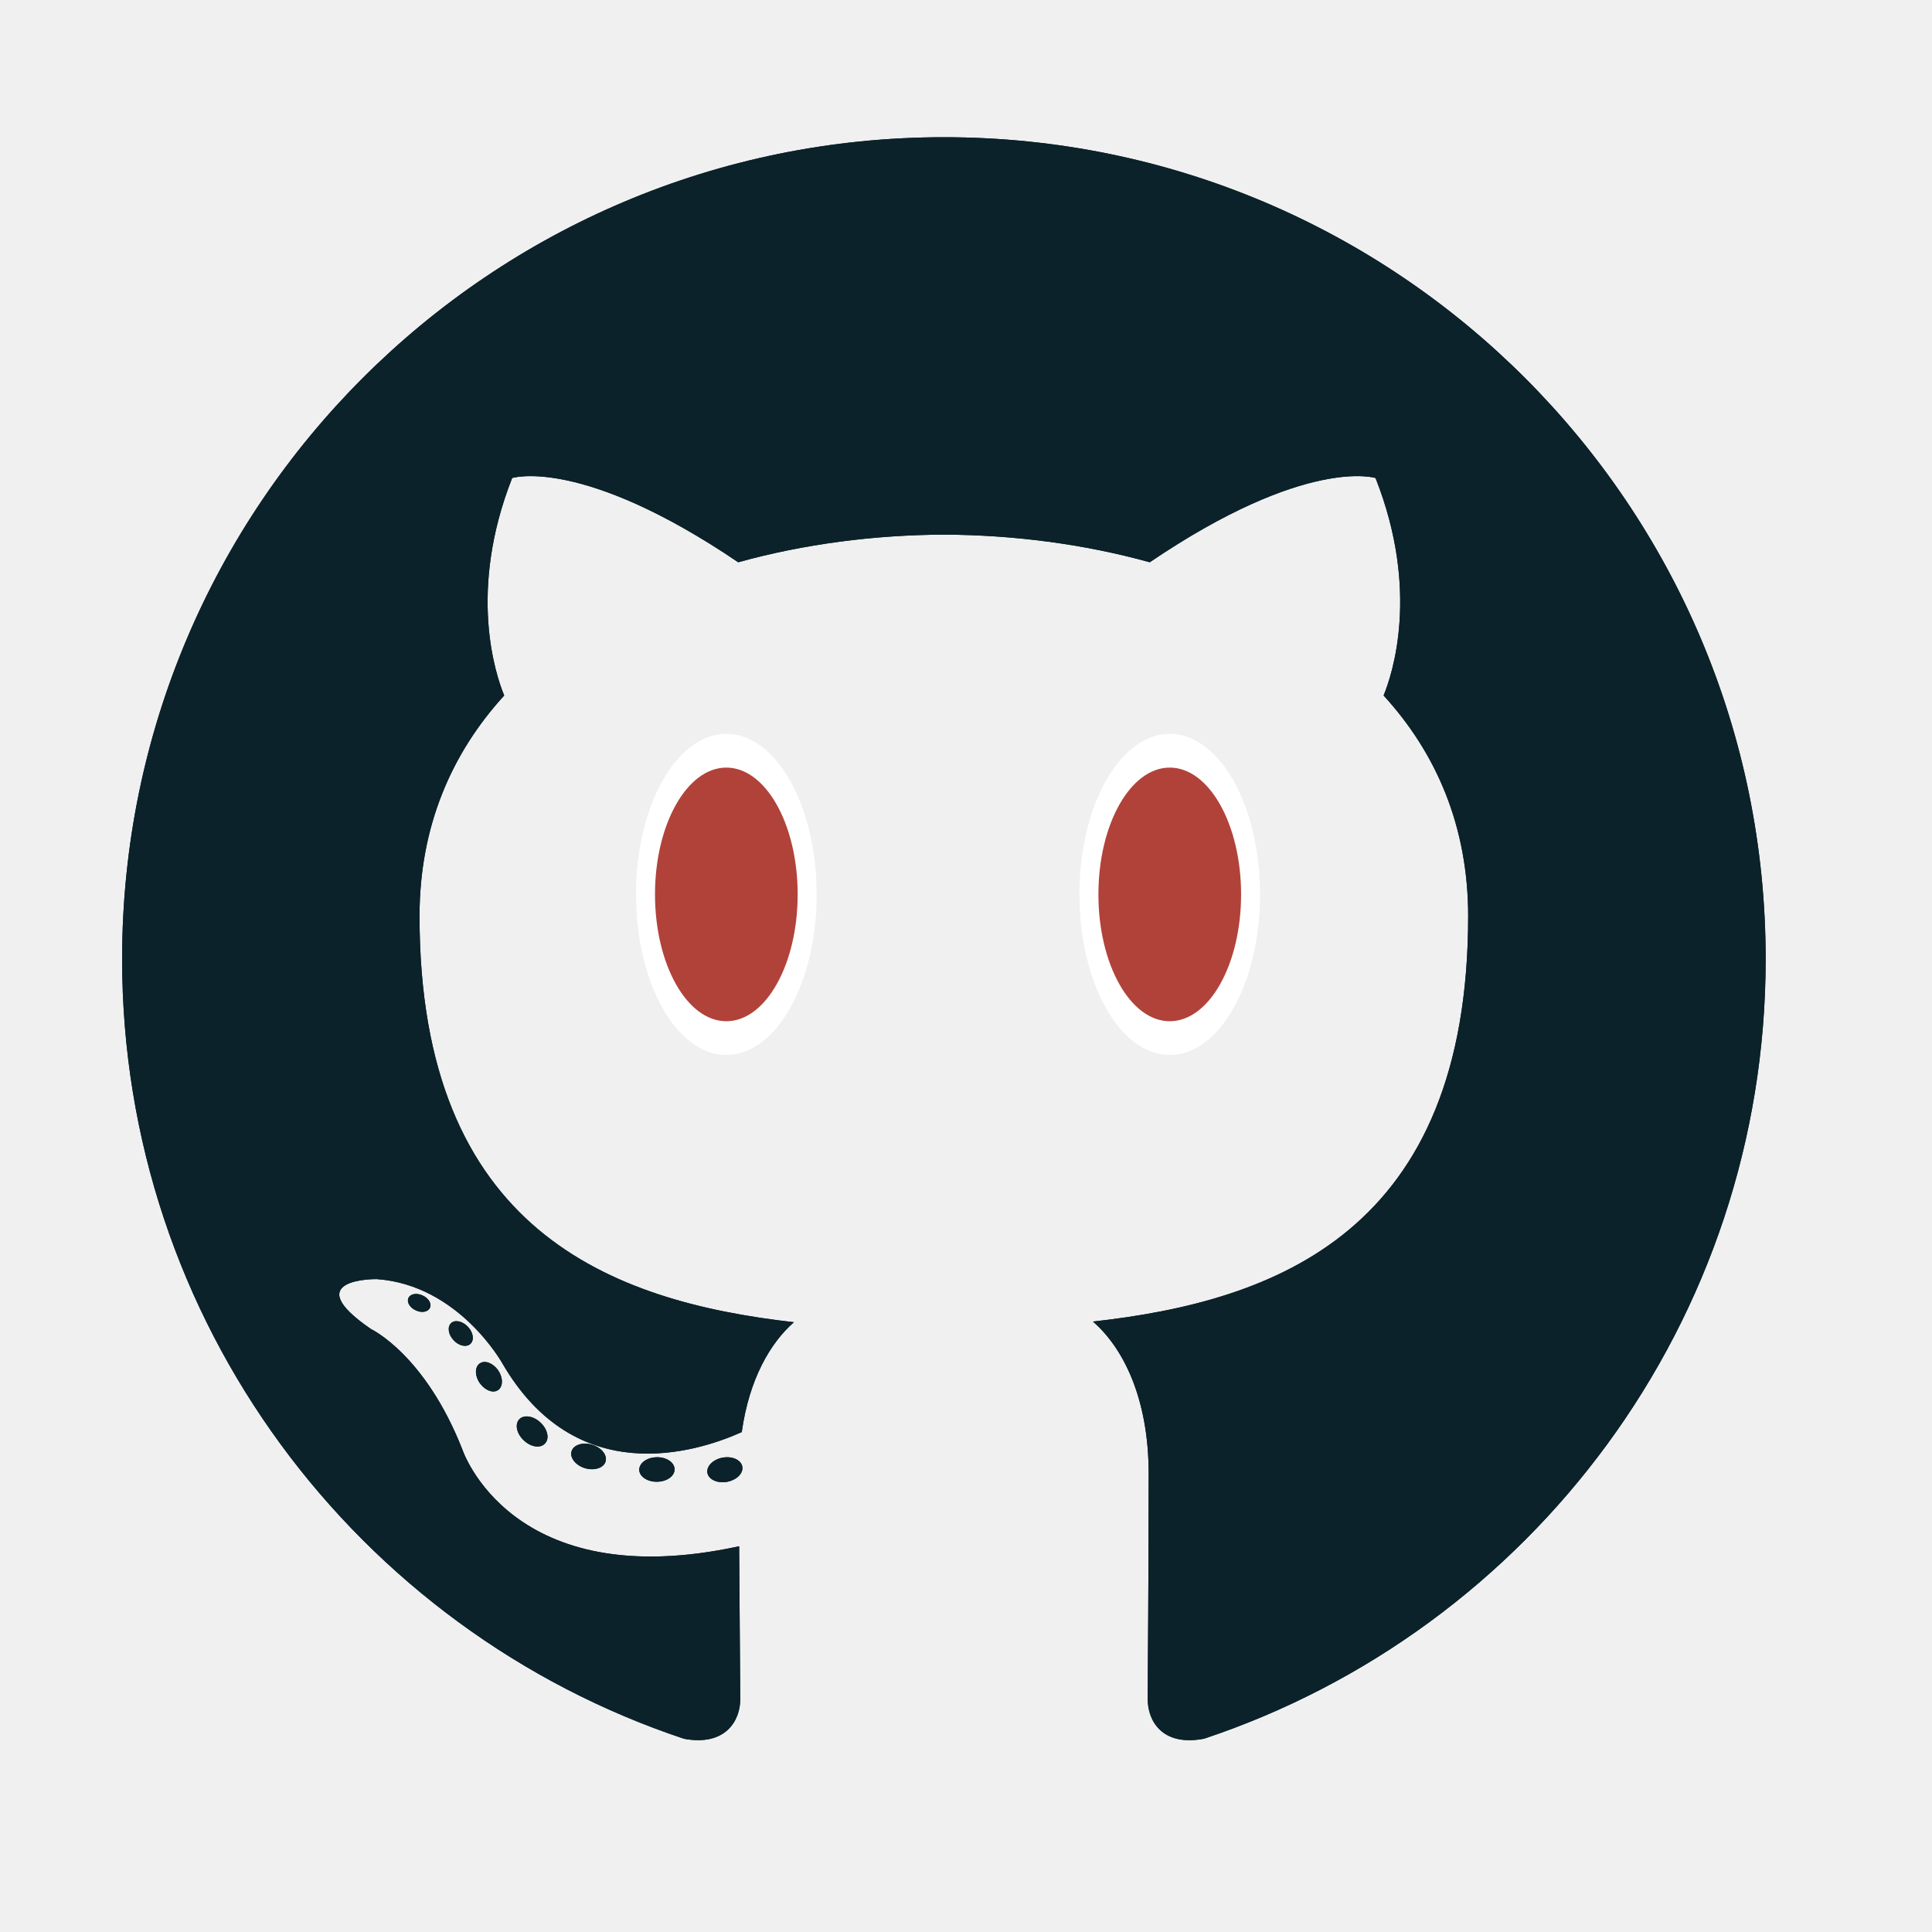
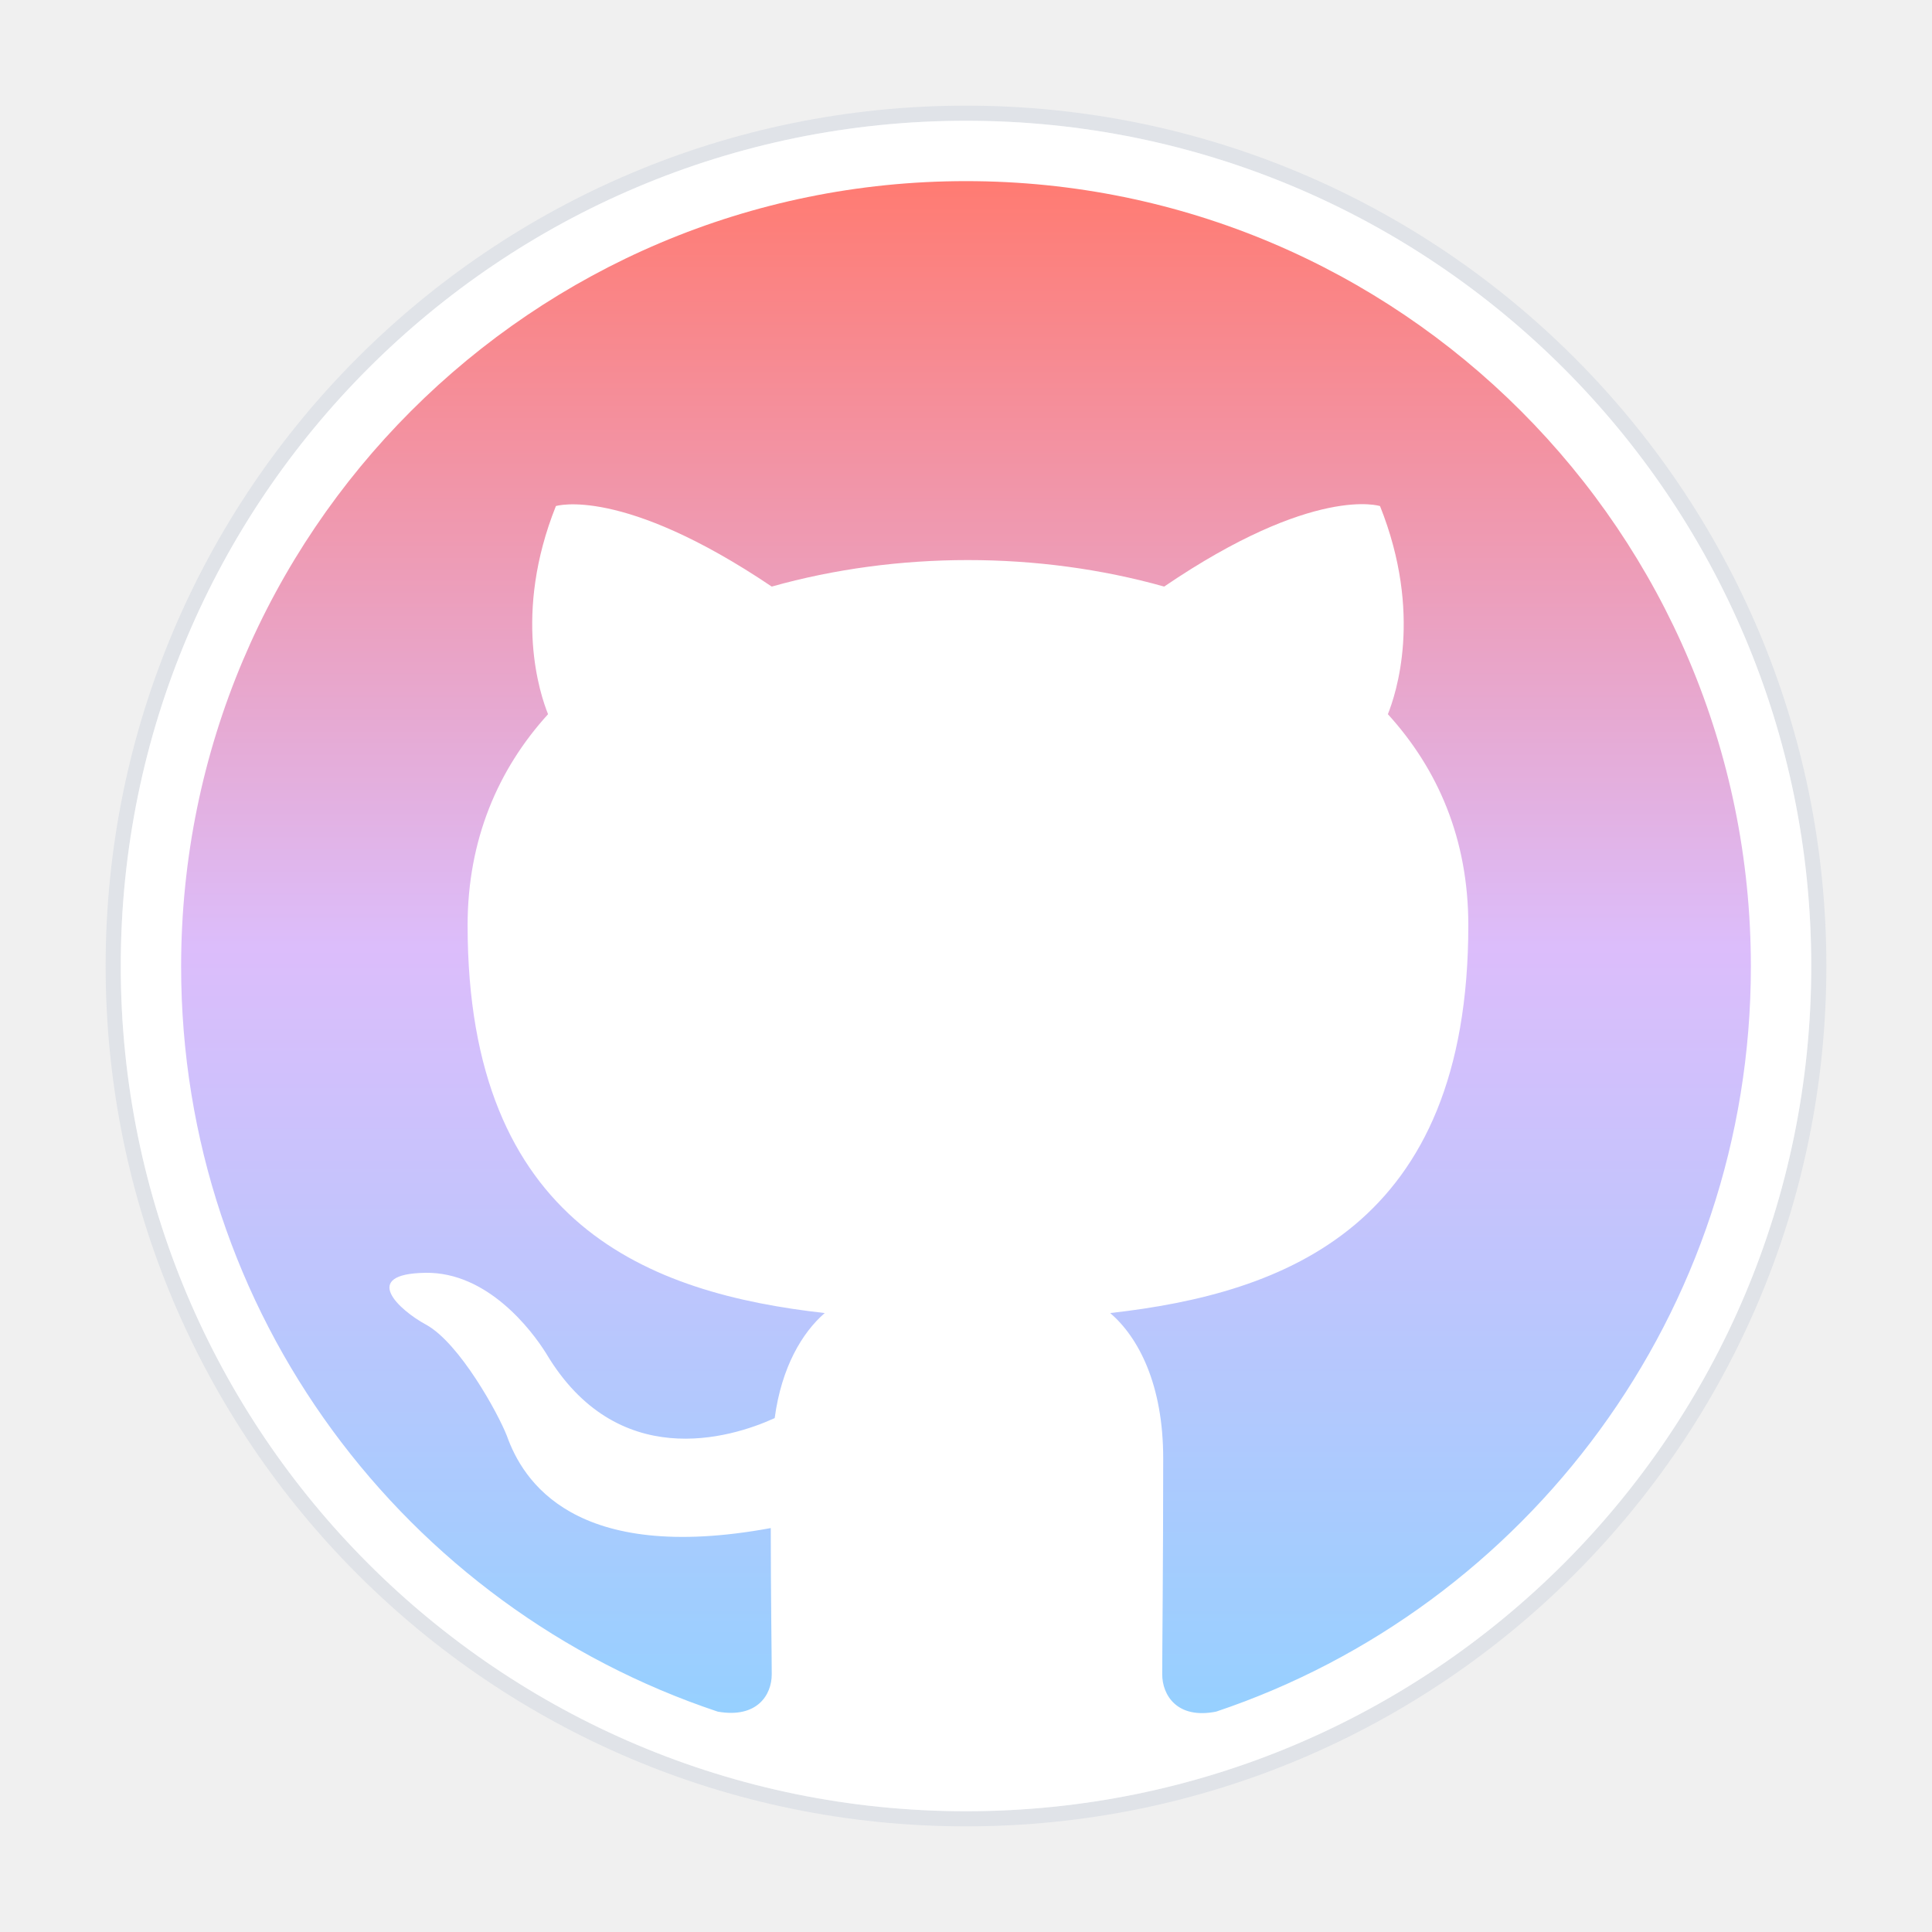
- <svg xmlns="http://www.w3.org/2000/svg" width="100%" height="100%" viewBox="0 0 43 43" version="1.1" xml:space="preserve" style="fill-rule:evenodd;clip-rule:evenodd;stroke-linecap:round;stroke-linejoin:round;stroke-miterlimit:1.5;">
-   <g transform="matrix(1,0,0,1,0,-118)">
-     <g id="Artboard1" transform="matrix(1,0,0,1,176.322,30.0993)">
-       <rect x="-176.322" y="87.901" width="42.028" height="42.028" style="fill:none;" />
-       <g transform="matrix(0.142891,0,0,0.142891,-173.604,90.9548)">
-         <path d="M128.001,0C57.317,0 0,57.307 0,128.001C0,184.555 36.676,232.536 87.535,249.461C93.932,250.646 96.281,246.684 96.281,243.303C96.281,240.251 96.162,230.168 96.107,219.472C60.497,227.215 52.983,204.37 52.983,204.37C47.16,189.575 38.77,185.641 38.77,185.641C27.157,177.696 39.646,177.859 39.646,177.859C52.499,178.762 59.267,191.05 59.267,191.05C70.684,210.618 89.212,204.961 96.516,201.69C97.665,193.418 100.982,187.771 104.643,184.574C76.212,181.338 46.325,170.362 46.325,121.316C46.325,107.341 51.325,95.922 59.513,86.958C58.184,83.734 53.803,70.716 60.753,53.084C60.753,53.084 71.502,49.644 95.963,66.205C106.173,63.369 117.123,61.947 128.001,61.898C138.879,61.947 149.838,63.369 160.067,66.205C184.498,49.644 195.232,53.084 195.232,53.084C202.199,70.716 197.816,83.734 196.487,86.958C204.694,95.922 209.66,107.341 209.66,121.316C209.66,170.479 179.716,181.304 151.213,184.473C155.804,188.445 159.895,196.235 159.895,208.177C159.895,225.303 159.747,239.087 159.747,243.303C159.747,246.71 162.051,250.701 168.539,249.444C219.37,232.5 256,184.536 256,128.001C256,57.307 198.691,0 128.001,0ZM47.941,182.34C47.659,182.976 46.658,183.167 45.747,182.73C44.818,182.313 44.297,181.446 44.598,180.808C44.873,180.153 45.876,179.97 46.802,180.409C47.733,180.827 48.263,181.702 47.941,182.34ZM54.237,187.958C53.626,188.524 52.433,188.261 51.623,187.367C50.786,186.475 50.629,185.281 51.248,184.707C51.878,184.141 53.035,184.406 53.874,185.298C54.712,186.201 54.875,187.386 54.237,187.958ZM58.556,195.146C57.772,195.691 56.49,195.18 55.697,194.042C54.913,192.904 54.913,191.539 55.714,190.992C56.509,190.445 57.772,190.937 58.575,192.067C59.357,193.224 59.357,194.589 58.556,195.146ZM65.861,203.471C65.16,204.245 63.665,204.037 62.572,202.982C61.452,201.949 61.141,200.485 61.845,199.711C62.555,198.935 64.058,199.153 65.16,200.201C66.27,201.231 66.61,202.706 65.861,203.471ZM75.303,206.282C74.993,207.284 73.554,207.74 72.104,207.314C70.656,206.875 69.709,205.701 70.001,204.688C70.302,203.679 71.748,203.204 73.208,203.66C74.654,204.096 75.604,205.262 75.303,206.282ZM86.047,207.474C86.083,208.529 84.854,209.405 83.332,209.424C81.801,209.458 80.563,208.603 80.546,207.565C80.546,206.499 81.748,205.632 83.279,205.606C84.801,205.577 86.047,206.424 86.047,207.474ZM96.602,207.069C96.784,208.099 95.727,209.157 94.215,209.439C92.73,209.71 91.354,209.074 91.165,208.053C90.981,206.997 92.058,205.939 93.541,205.666C95.055,205.403 96.409,206.022 96.602,207.069Z" style="fill:rgb(11,34,42);fill-rule:nonzero;" />
-         <g transform="matrix(0.658599,0,0,1.17084,39.1508,-24.3276)">
-           <circle cx="83.452" cy="121.509" r="19.116" style="fill:rgb(177,66,58);stroke:white;stroke-width:4.49px;" />
-         </g>
-         <g transform="matrix(0.658599,0,0,1.17084,108.218,-24.3276)">
-           <circle cx="83.452" cy="121.509" r="19.116" style="fill:rgb(177,66,58);stroke:white;stroke-width:4.49px;" />
-         </g>
-         <path d="M128.001,0C57.317,0 0,57.307 0,128.001C0,184.555 36.676,232.536 87.535,249.461C93.932,250.646 96.281,246.684 96.281,243.303C96.281,240.251 96.162,230.168 96.107,219.472C60.497,227.215 52.983,204.37 52.983,204.37C47.16,189.575 38.77,185.641 38.77,185.641C27.157,177.696 39.646,177.859 39.646,177.859C52.499,178.762 59.267,191.05 59.267,191.05C70.684,210.618 89.212,204.961 96.516,201.69C97.665,193.418 100.982,187.771 104.643,184.574C76.212,181.338 46.325,170.362 46.325,121.316C46.325,107.341 51.325,95.922 59.513,86.958C58.184,83.734 53.803,70.716 60.753,53.084C60.753,53.084 71.502,49.644 95.963,66.205C106.173,63.369 117.123,61.947 128.001,61.898C138.879,61.947 149.838,63.369 160.067,66.205C184.498,49.644 195.232,53.084 195.232,53.084C202.199,70.716 197.816,83.734 196.487,86.958C204.694,95.922 209.66,107.341 209.66,121.316C209.66,170.479 179.716,181.304 151.213,184.473C155.804,188.445 159.895,196.235 159.895,208.177C159.895,225.303 159.747,239.087 159.747,243.303C159.747,246.71 162.051,250.701 168.539,249.444C219.37,232.5 256,184.536 256,128.001C256,57.307 198.691,0 128.001,0ZM47.941,182.34C47.659,182.976 46.658,183.167 45.747,182.73C44.818,182.313 44.297,181.446 44.598,180.808C44.873,180.153 45.876,179.97 46.802,180.409C47.733,180.827 48.263,181.702 47.941,182.34ZM54.237,187.958C53.626,188.524 52.433,188.261 51.623,187.367C50.786,186.475 50.629,185.281 51.248,184.707C51.878,184.141 53.035,184.406 53.874,185.298C54.712,186.201 54.875,187.386 54.237,187.958ZM58.556,195.146C57.772,195.691 56.49,195.18 55.697,194.042C54.913,192.904 54.913,191.539 55.714,190.992C56.509,190.445 57.772,190.937 58.575,192.067C59.357,193.224 59.357,194.589 58.556,195.146ZM65.861,203.471C65.16,204.245 63.665,204.037 62.572,202.982C61.452,201.949 61.141,200.485 61.845,199.711C62.555,198.935 64.058,199.153 65.16,200.201C66.27,201.231 66.61,202.706 65.861,203.471ZM75.303,206.282C74.993,207.284 73.554,207.74 72.104,207.314C70.656,206.875 69.709,205.701 70.001,204.688C70.302,203.679 71.748,203.204 73.208,203.66C74.654,204.096 75.604,205.262 75.303,206.282ZM86.047,207.474C86.083,208.529 84.854,209.405 83.332,209.424C81.801,209.458 80.563,208.603 80.546,207.565C80.546,206.499 81.748,205.632 83.279,205.606C84.801,205.577 86.047,206.424 86.047,207.474ZM96.602,207.069C96.784,208.099 95.727,209.157 94.215,209.439C92.73,209.71 91.354,209.074 91.165,208.053C90.981,206.997 92.058,205.939 93.541,205.666C95.055,205.403 96.409,206.022 96.602,207.069Z" style="fill:rgb(11,34,42);fill-rule:nonzero;" />
-       </g>
+ <svg xmlns="http://www.w3.org/2000/svg" width="100%" height="100%" viewBox="0 0 128 128" version="1.1" xml:space="preserve" style="fill-rule:evenodd;clip-rule:evenodd;">
+   <g>
+     <circle id="b" cx="64" cy="64" r="56" style="fill:white;" />
+     <circle id="b1" cx="64" cy="64" r="56" style="fill:rgb(40,47,55);fill-opacity:0;stroke:rgb(209,215,224);stroke-opacity:0.5;stroke-width:2px;" />
+     <circle cx="64" cy="64" r="56" style="fill:white;" />
+     <g>
+       <path id="e" d="M12,64.034C12,87.059 26.885,106.506 47.555,113.401C50.155,113.857 51.13,112.296 51.13,110.931C51.13,109.694 51.065,105.597 51.065,101.239C38,103.644 34.62,98.05 33.58,95.124C32.995,93.628 30.46,89.01 28.25,87.774C26.43,86.798 23.83,84.392 28.185,84.327C32.28,84.262 35.205,88.099 36.18,89.66C40.86,97.53 48.335,95.32 51.325,93.953C51.78,90.571 53.145,88.293 54.64,86.993C43.07,85.693 30.98,81.205 30.98,61.303C30.98,55.643 32.995,50.96 36.31,47.318C35.79,46.018 33.97,40.684 36.83,33.528C36.83,33.528 41.185,32.163 51.13,38.862C55.29,37.692 59.71,37.106 64.13,37.106C68.55,37.106 72.97,37.692 77.13,38.862C87.075,32.098 91.43,33.529 91.43,33.529C94.29,40.683 92.47,46.016 91.95,47.317C95.265,50.959 97.28,55.577 97.28,61.301C97.28,81.269 85.125,85.691 73.555,86.993C75.44,88.619 77.065,91.741 77.065,96.619C77.065,103.579 77,109.172 77,110.929C77,112.294 77.975,113.919 80.575,113.399C101.115,106.507 116,86.995 116,64.035C116,35.284 92.73,12 64,12C35.27,12 12,35.285 12,64.034Z" style="fill:url(#_Linear1);" />
    </g>
  </g>
+   <defs>
+     <linearGradient id="_Linear1" x1="0" y1="0" x2="1" y2="0" gradientUnits="userSpaceOnUse" gradientTransform="matrix(6.21498e-15,101.498,-101.498,6.21498e-15,64,12)">
+       <stop offset="0" style="stop-color:rgb(255,123,114);stop-opacity:1" />
+       <stop offset="0.5" style="stop-color:rgb(220,189,251);stop-opacity:1" />
+       <stop offset="1" style="stop-color:rgb(150,208,255);stop-opacity:1" />
+     </linearGradient>
+   </defs>
</svg>
